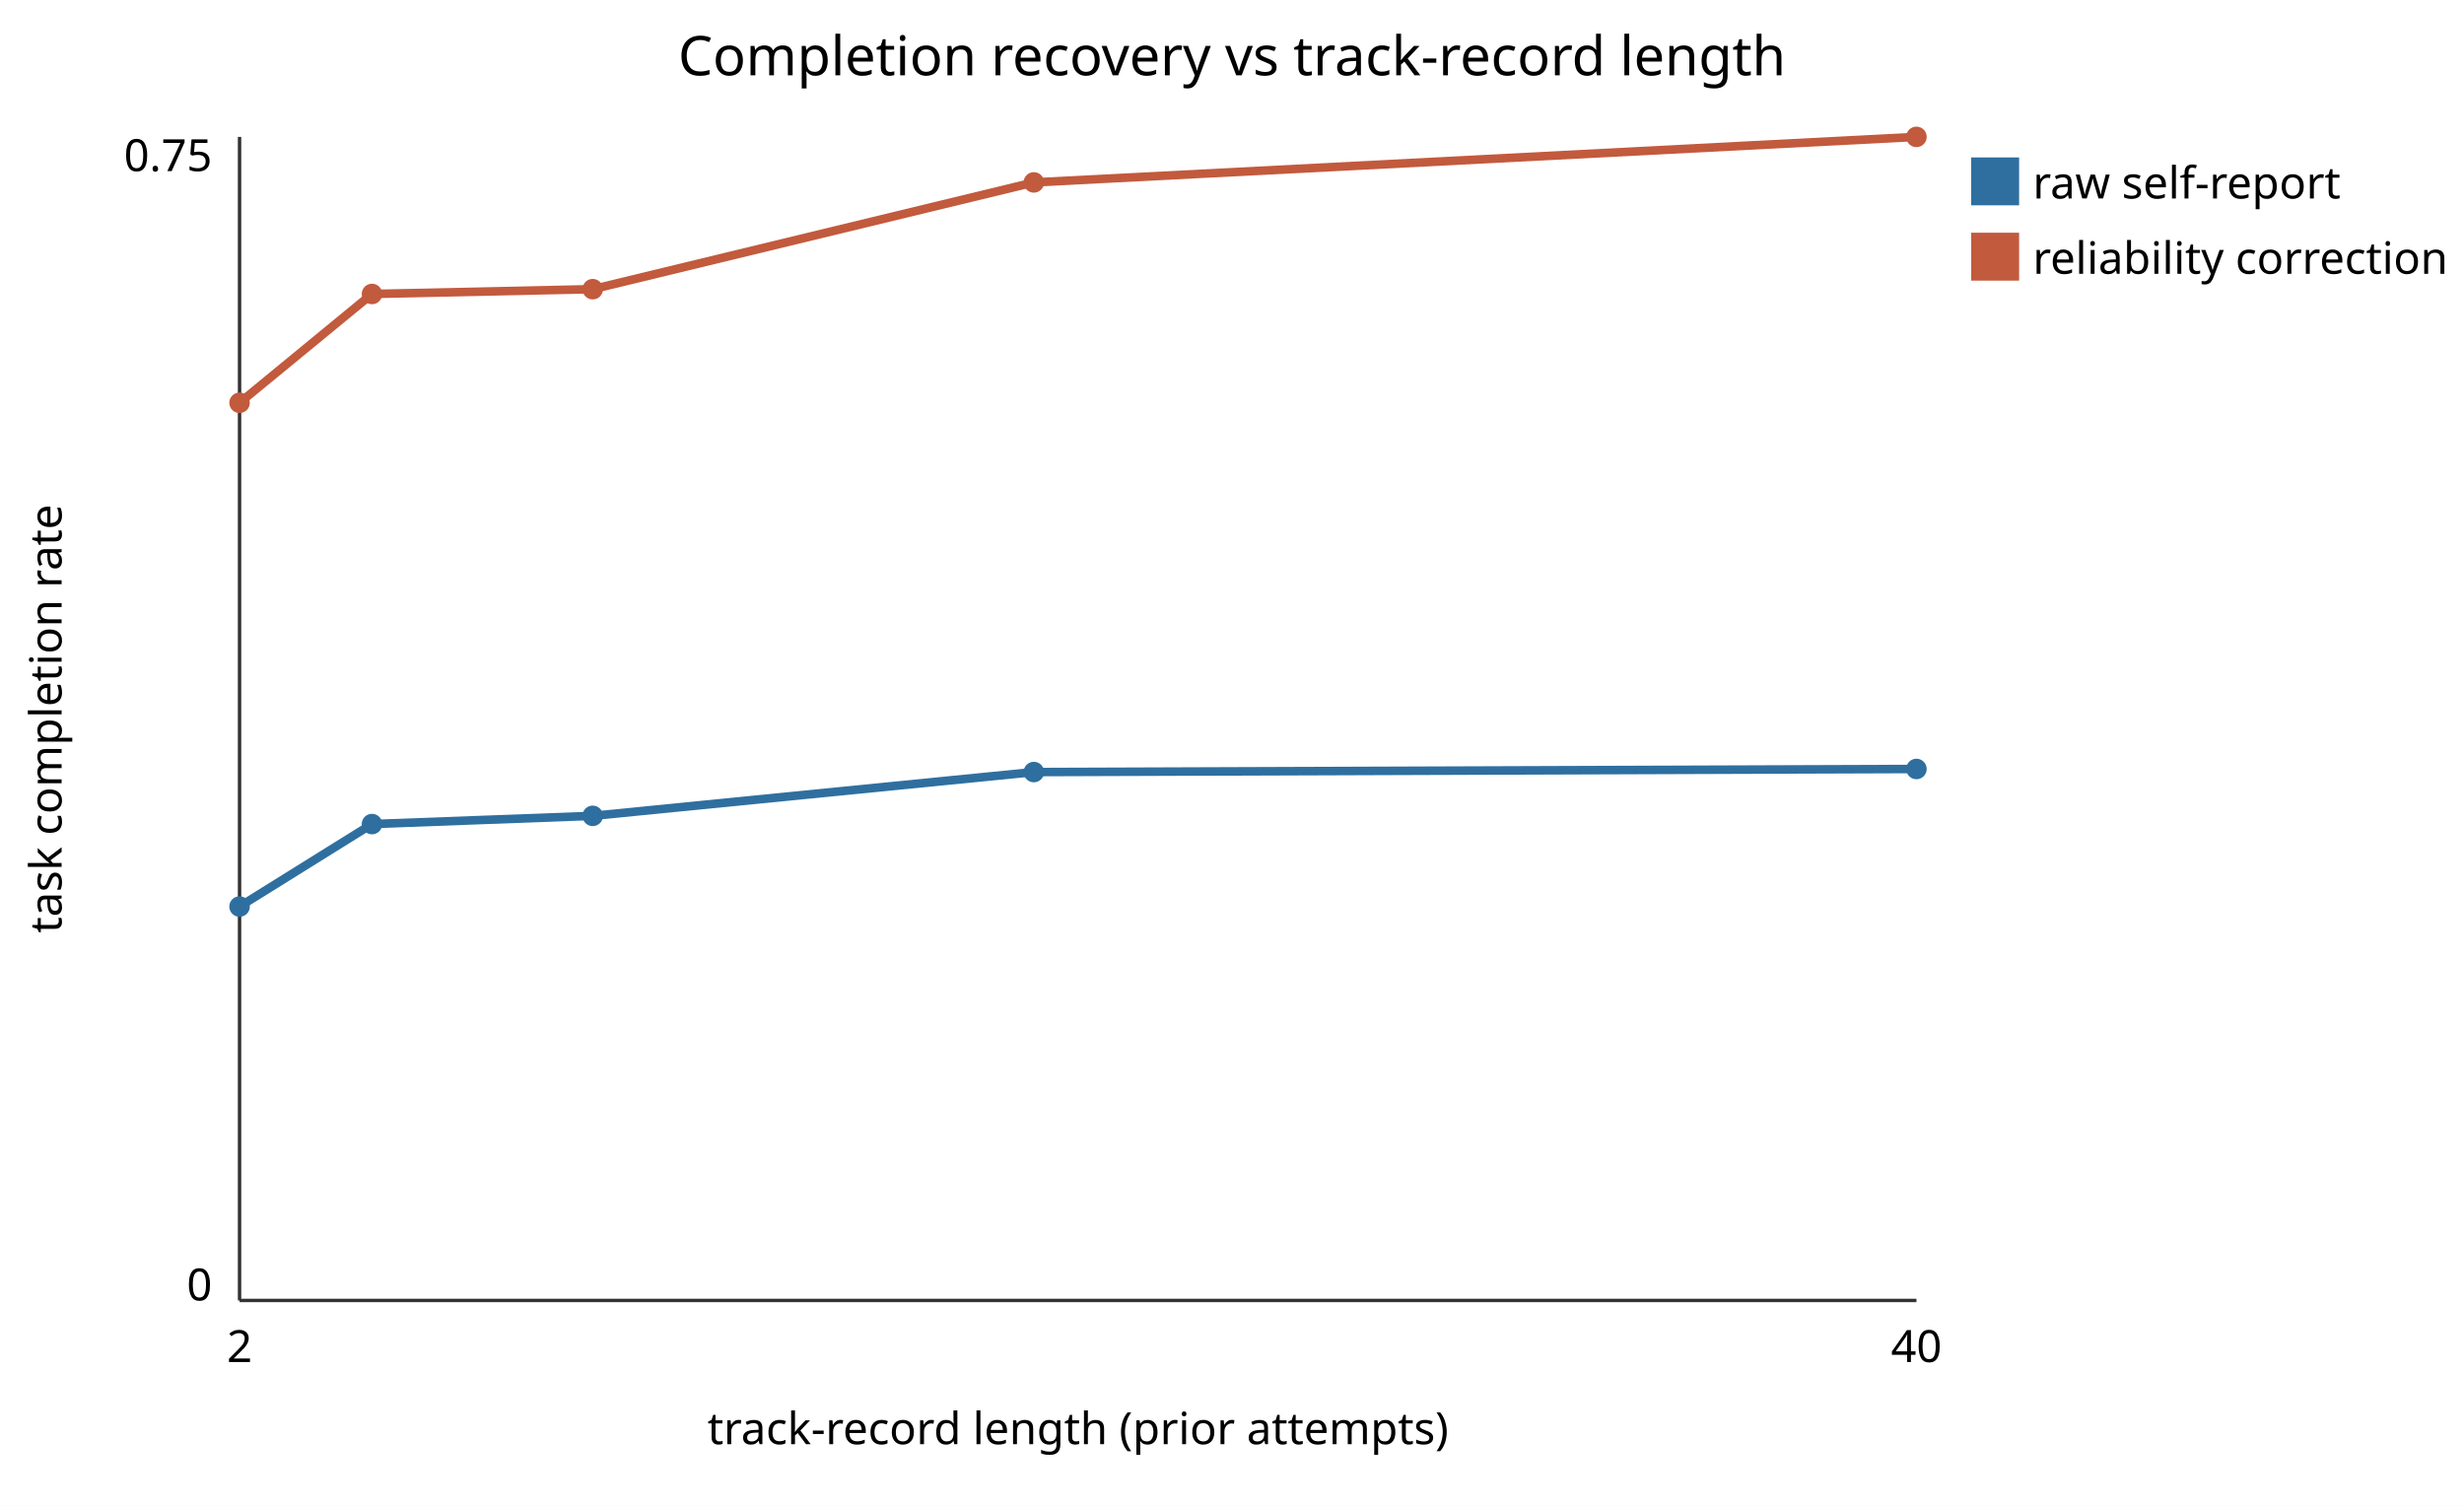
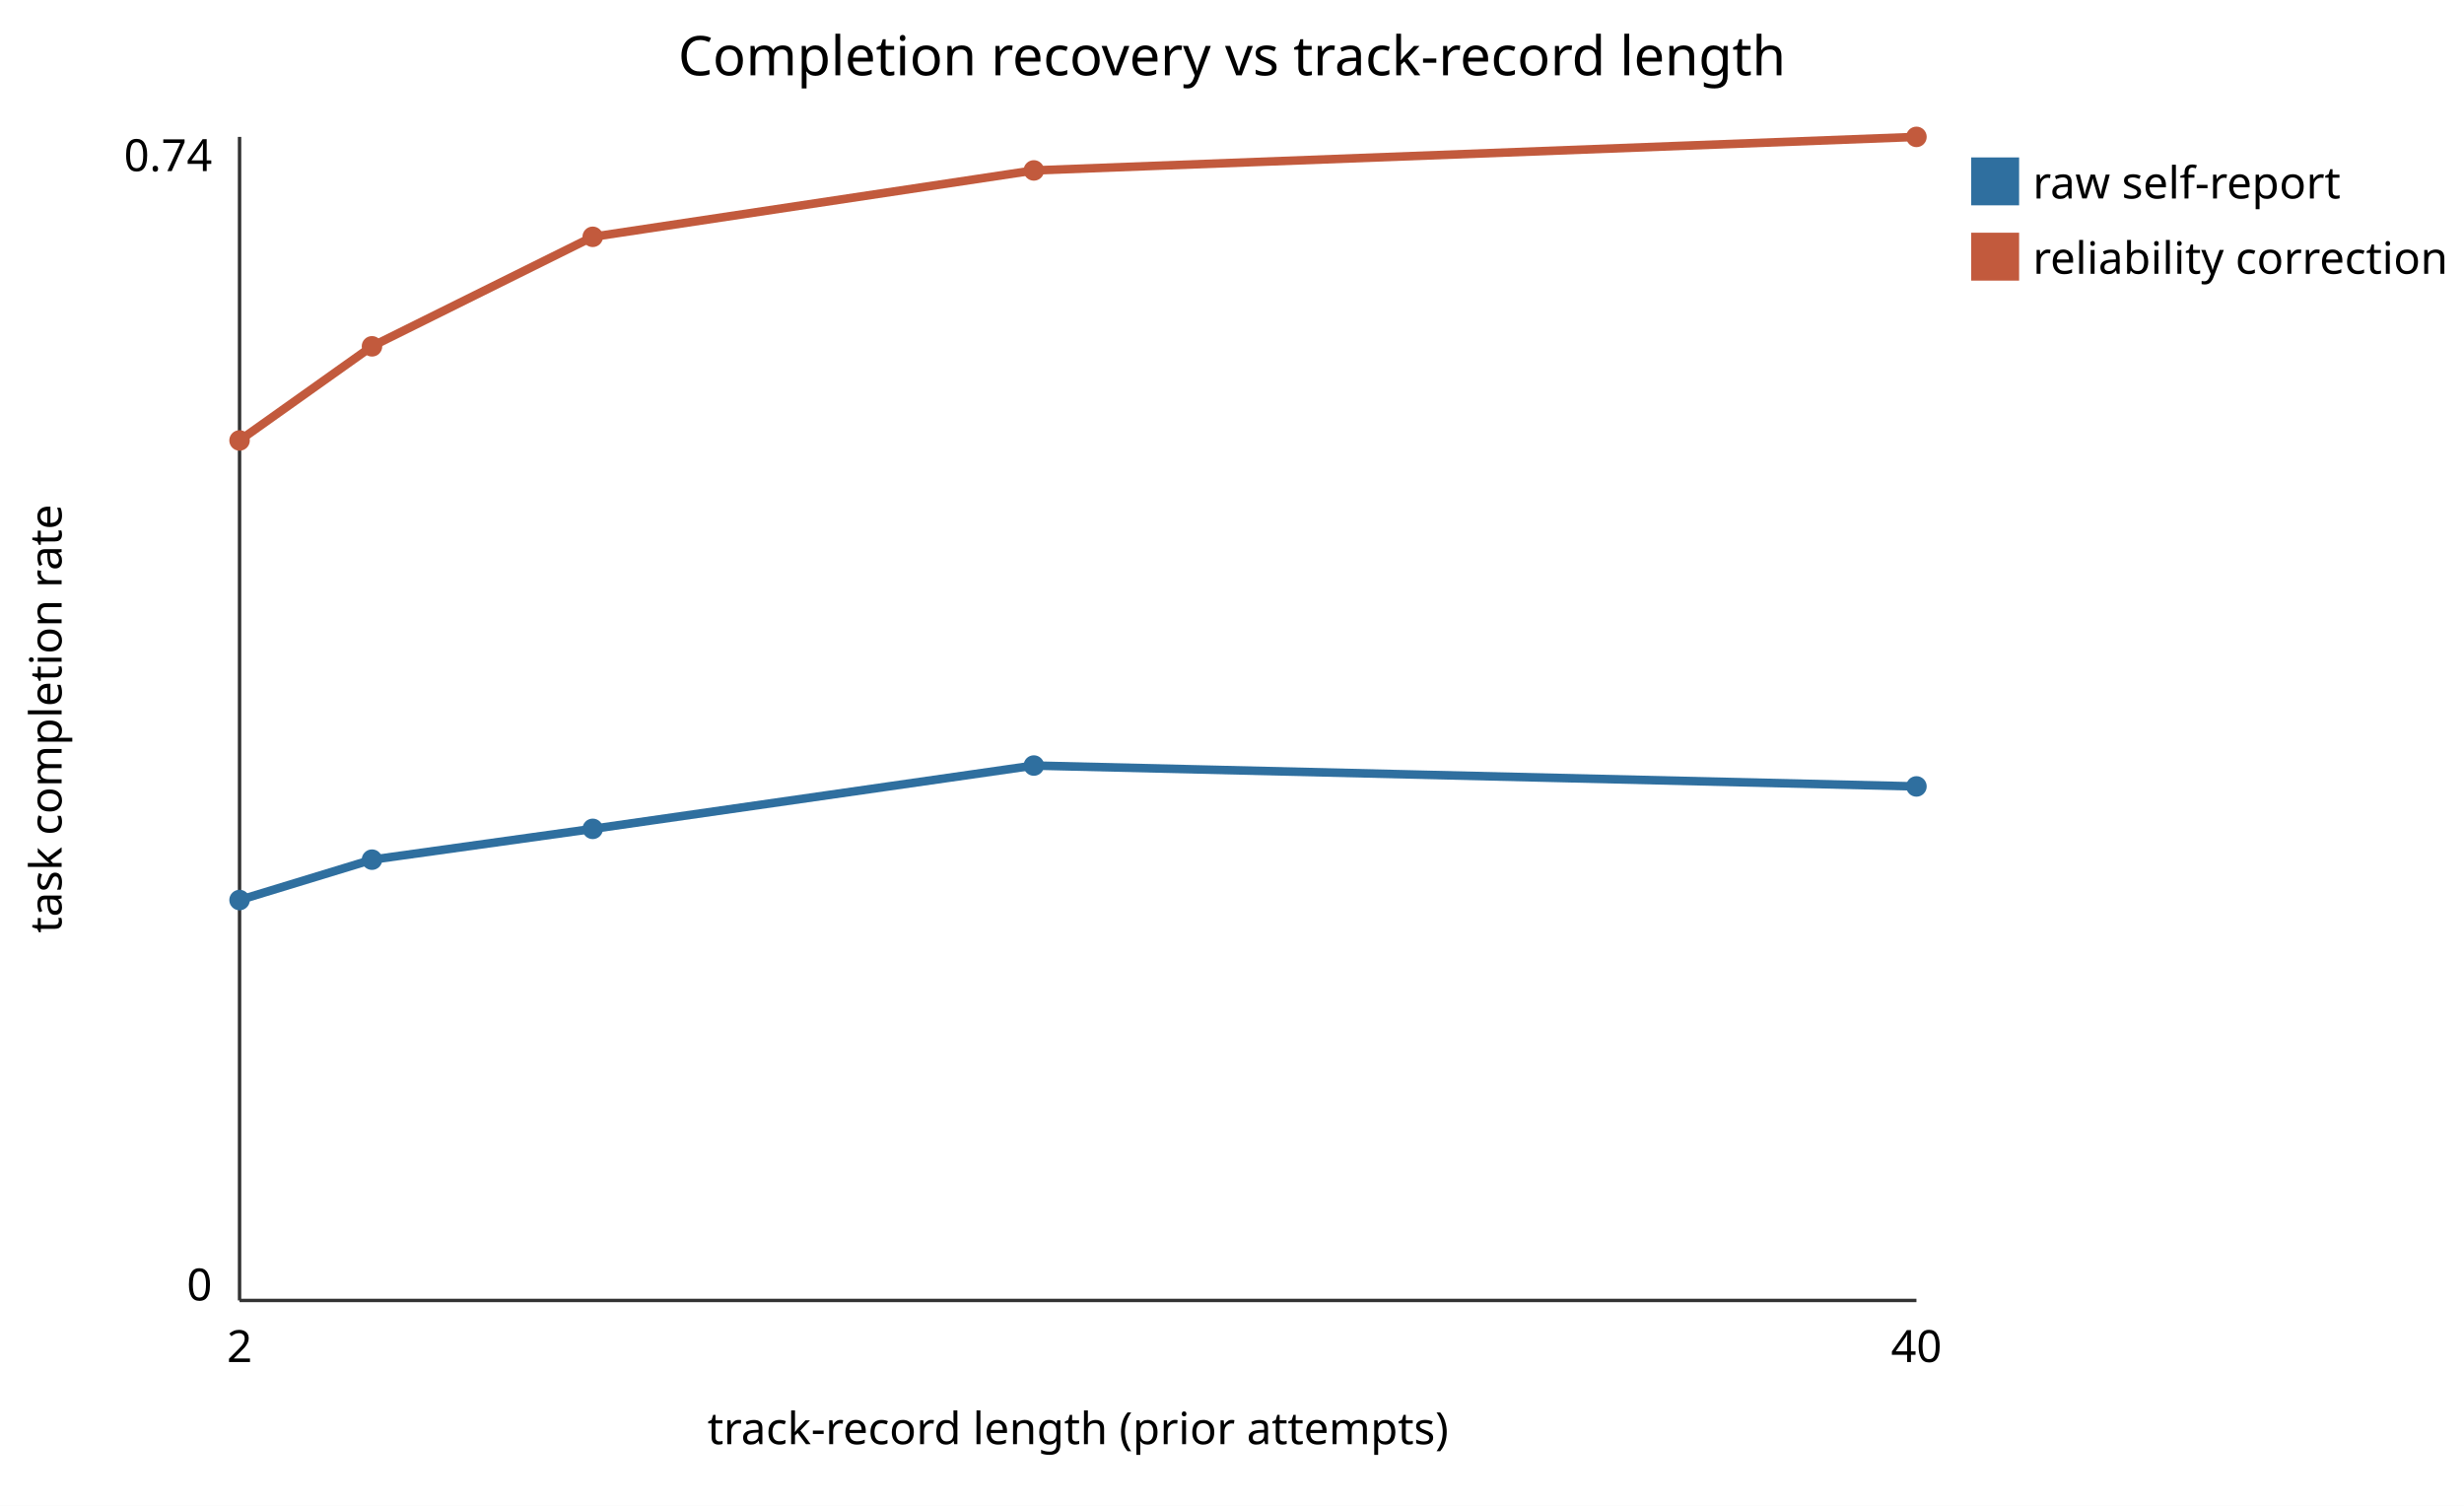
<svg xmlns="http://www.w3.org/2000/svg" width="720" height="440" viewBox="0 0 720 440" font-family="sans-serif" font-size="13">
  <rect width="720" height="440" fill="white" />
  <text x="360" y="22" text-anchor="middle" font-size="16">Completion recovery vs track-record length</text>
  <line x1="70" y1="380" x2="560" y2="380" stroke="#333" />
  <line x1="70" y1="380" x2="70" y2="40" stroke="#333" />
  <text x="315" y="422" text-anchor="middle">track-record length (prior attempts)</text>
  <text x="18" y="210" text-anchor="middle" transform="rotate(-90 18 210)">task completion rate</text>
-   <path d="M70.0 264.9 L108.7 240.8 L173.2 238.4 L302.1 225.6 L560.0 224.7" fill="none" stroke="#2f6f9f" stroke-width="2.5" />
-   <circle cx="70.0" cy="264.9" r="3" fill="#2f6f9f" />
-   <circle cx="108.7" cy="240.8" r="3" fill="#2f6f9f" />
-   <circle cx="173.2" cy="238.4" r="3" fill="#2f6f9f" />
-   <circle cx="302.1" cy="225.6" r="3" fill="#2f6f9f" />
-   <circle cx="560.0" cy="224.7" r="3" fill="#2f6f9f" />
+   <path d="M70.0 263.0 L108.7 251.2 L173.2 242.2 L302.1 223.7 L560.0 229.8" fill="none" stroke="#2f6f9f" stroke-width="2.5" />
+   <circle cx="70.0" cy="263.0" r="3" fill="#2f6f9f" />
+   <circle cx="108.7" cy="251.2" r="3" fill="#2f6f9f" />
+   <circle cx="173.2" cy="242.2" r="3" fill="#2f6f9f" />
+   <circle cx="302.1" cy="223.7" r="3" fill="#2f6f9f" />
+   <circle cx="560.0" cy="229.8" r="3" fill="#2f6f9f" />
  <rect x="576" y="46" width="14" height="14" fill="#2f6f9f" />
  <text x="594" y="58">raw self-report</text>
-   <path d="M70.0 117.7 L108.7 85.9 L173.2 84.5 L302.1 53.3 L560.0 40.0" fill="none" stroke="#c25a3d" stroke-width="2.5" />
-   <circle cx="70.0" cy="117.7" r="3" fill="#c25a3d" />
-   <circle cx="108.7" cy="85.9" r="3" fill="#c25a3d" />
-   <circle cx="173.2" cy="84.5" r="3" fill="#c25a3d" />
-   <circle cx="302.1" cy="53.3" r="3" fill="#c25a3d" />
+   <path d="M70.0 128.7 L108.7 101.2 L173.2 69.2 L302.1 49.8 L560.0 40.0" fill="none" stroke="#c25a3d" stroke-width="2.5" />
+   <circle cx="70.0" cy="128.7" r="3" fill="#c25a3d" />
+   <circle cx="108.7" cy="101.2" r="3" fill="#c25a3d" />
+   <circle cx="173.2" cy="69.2" r="3" fill="#c25a3d" />
+   <circle cx="302.1" cy="49.8" r="3" fill="#c25a3d" />
  <circle cx="560.0" cy="40.0" r="3" fill="#c25a3d" />
  <rect x="576" y="68" width="14" height="14" fill="#c25a3d" />
  <text x="594" y="80">reliability correction</text>
  <text x="70" y="398" text-anchor="middle">2</text>
  <text x="560" y="398" text-anchor="middle">40</text>
  <text x="62" y="380" text-anchor="end">0</text>
-   <text x="62" y="50" text-anchor="end">0.75</text>
+   <text x="62" y="50" text-anchor="end">0.74</text>
</svg>
